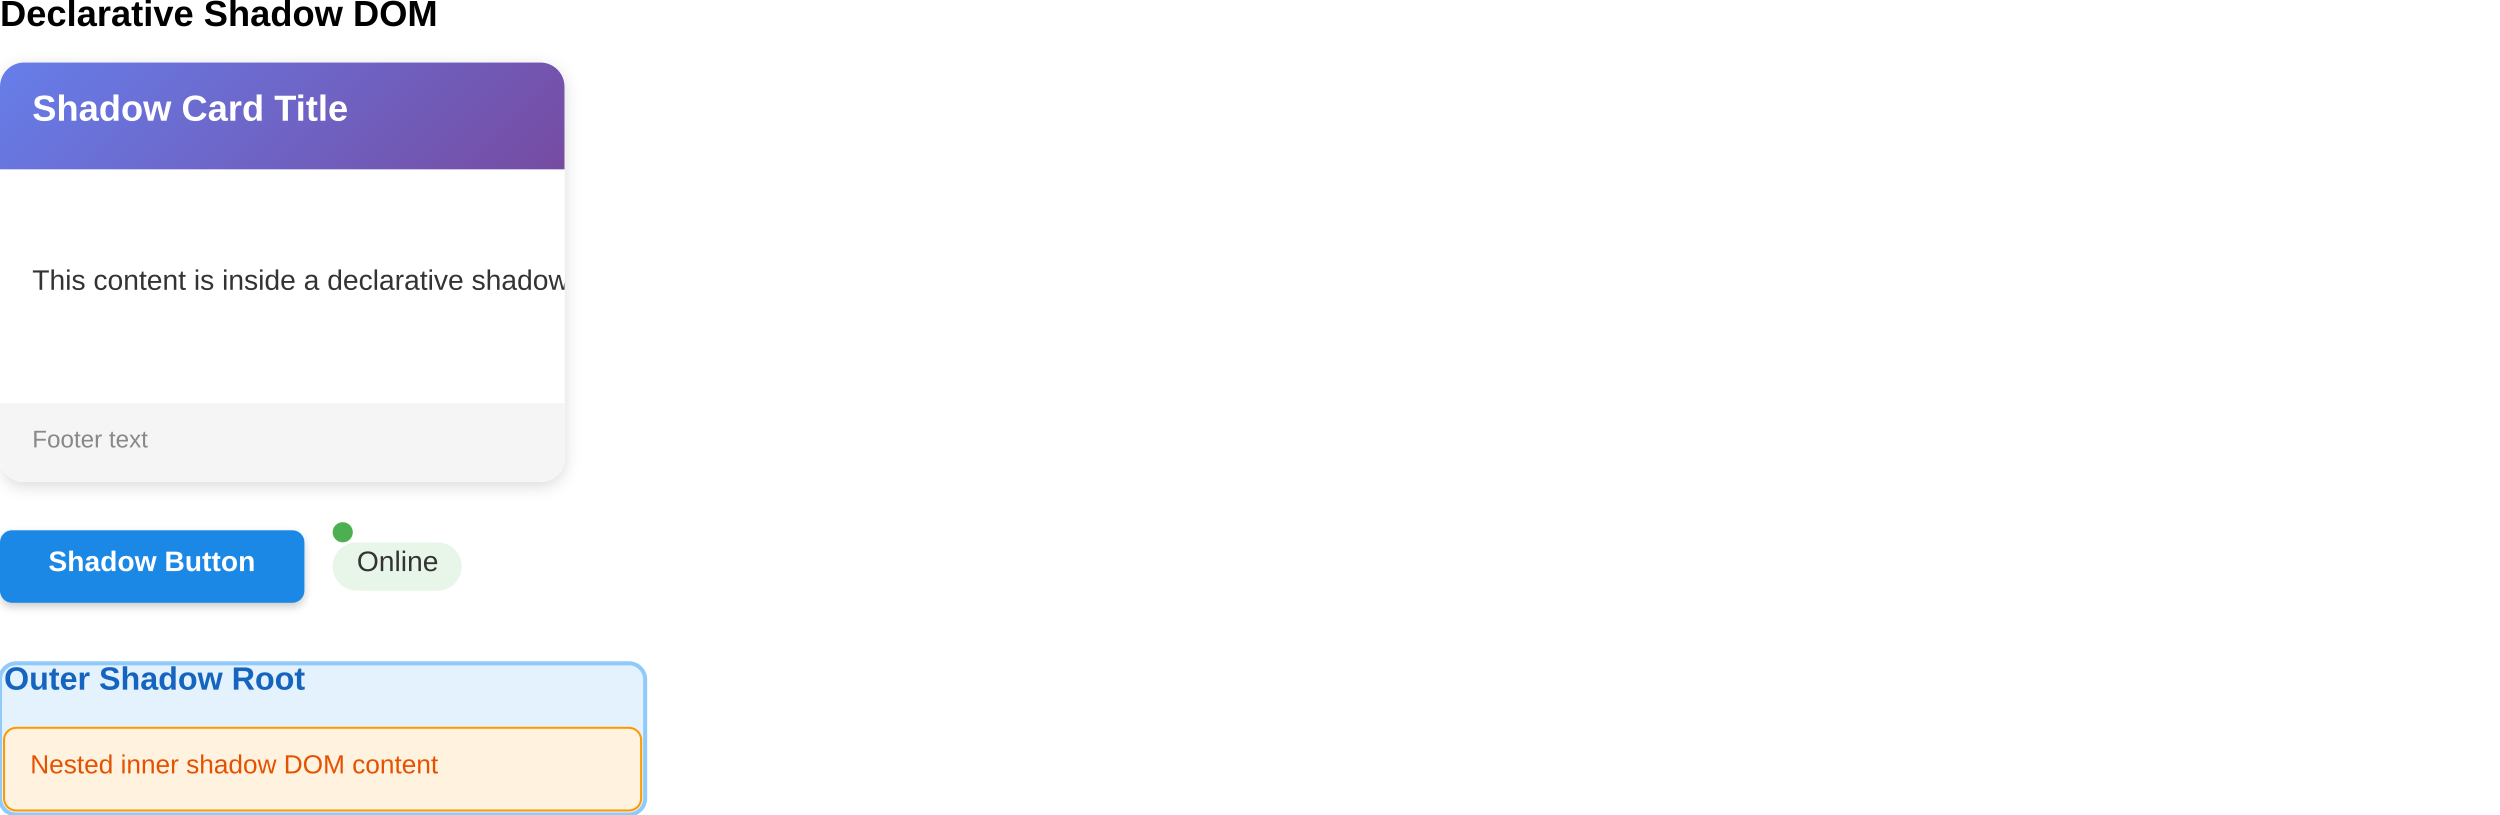
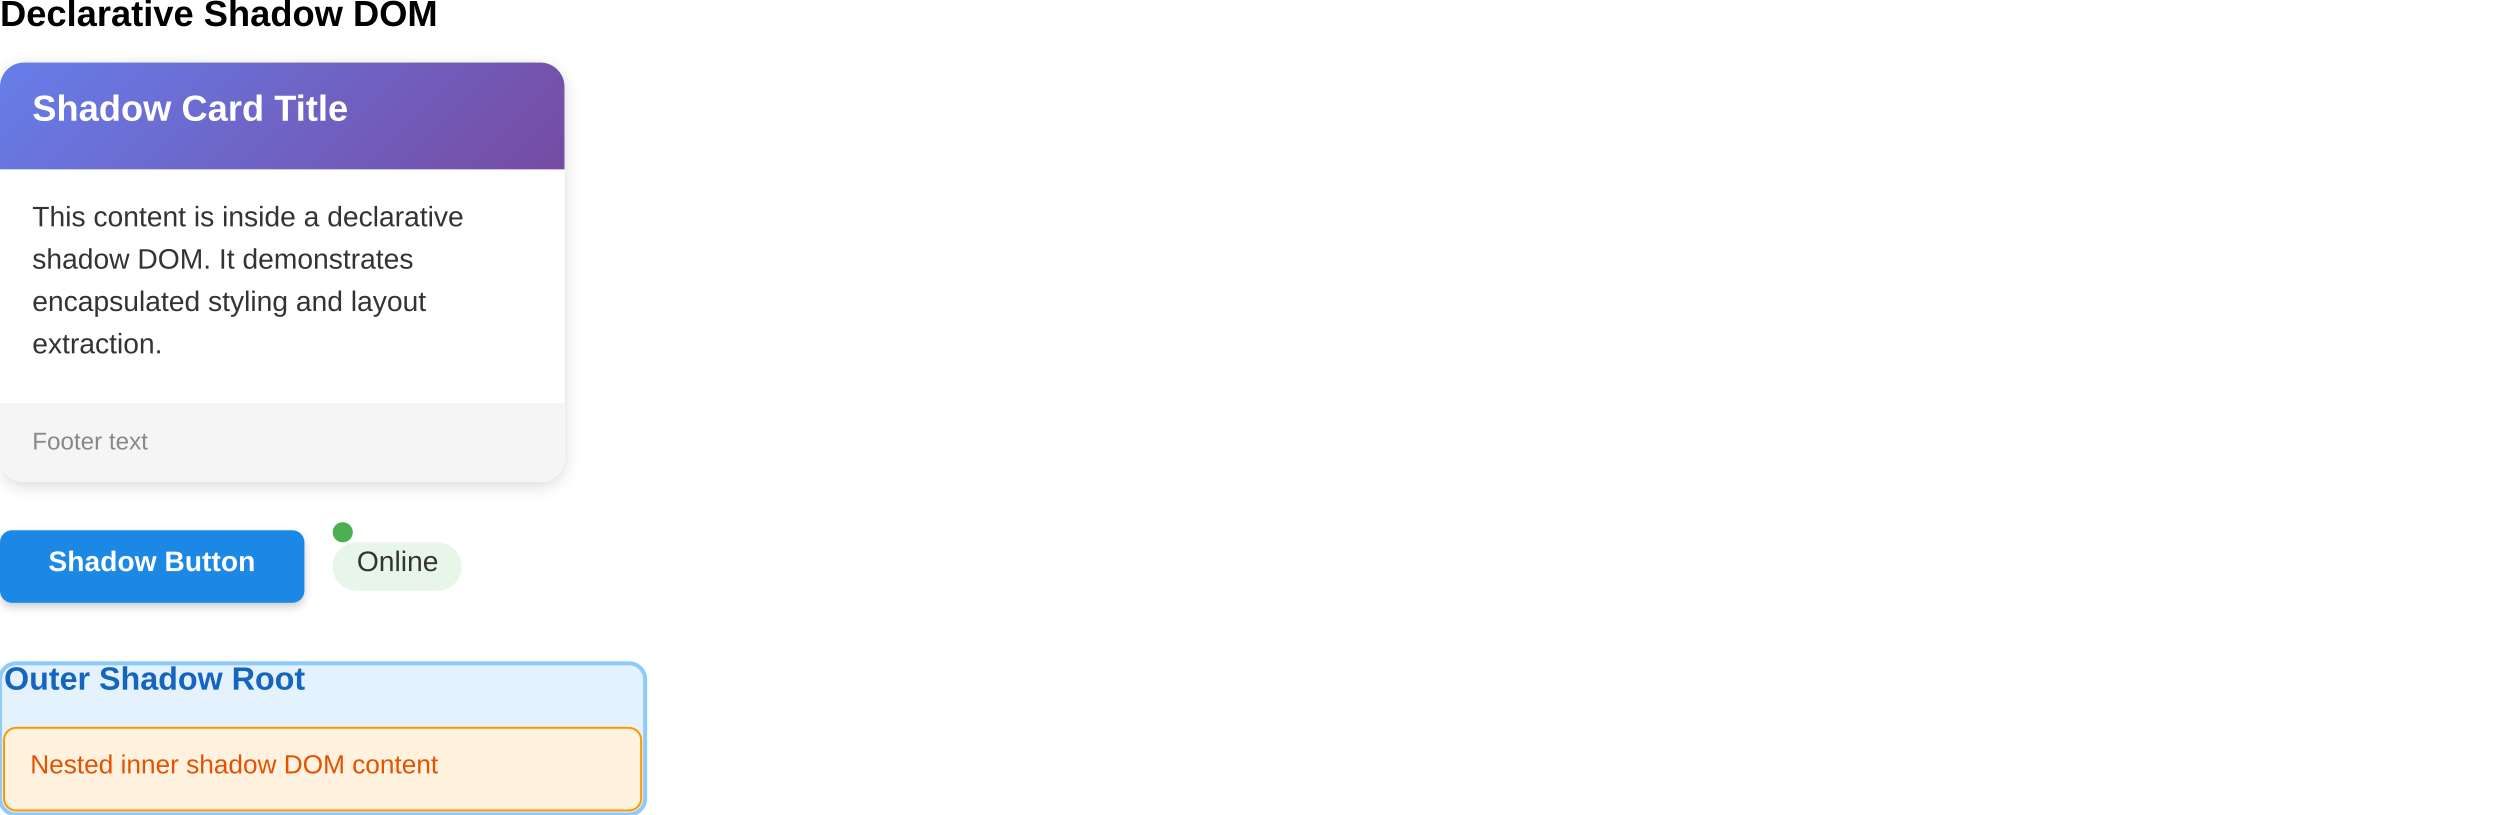
<svg xmlns="http://www.w3.org/2000/svg" width="1240" height="404" viewBox="0 0 1240 404">
  <defs>
    <filter id="ds1" x="-50%" y="-50%" width="200%" height="200%">
      <feDropShadow dx="0" dy="2" stdDeviation="4" flood-color="rgba(0, 0, 0, 0.15)" result="s0" />
    </filter>
    <linearGradient id="lg2" x1="56.75" y1="-25.75" x2="223.25" y2="140.75" gradientUnits="userSpaceOnUse">
      <stop offset="0%" stop-color="rgb(102, 126, 234)" />
      <stop offset="100%" stop-color="rgb(118, 75, 162)" />
    </linearGradient>
    <clipPath id="clip3" clipPathUnits="userSpaceOnUse">
      <rect x="0" y="31" width="280" height="208" rx="12" ry="12" />
    </clipPath>
    <filter id="ds4" x="-50%" y="-50%" width="200%" height="200%">
      <feDropShadow dx="0" dy="2" stdDeviation="2" flood-color="rgba(0, 0, 0, 0.2)" result="s0" />
    </filter>
  </defs>
  <text x="0" y="1" fill="rgb(0, 0, 0)" dominant-baseline="text-before-edge" font-weight="700" font-size="18px" font-family="Arial">Declarative Shadow DOM</text>
  <rect x="0" y="31" width="280" height="208" rx="12" ry="12" fill="rgb(255, 255, 255)" filter="url(#ds1)" />
  <g clip-path="url(#clip3)">
    <path d="M0,31 L280,31 L280,84 L0,84 Z" fill="url(#lg2)" />
  </g>
  <g clip-path="url(#clip3)">
    <text x="16" y="48" fill="rgb(255, 255, 255)" dominant-baseline="text-before-edge" font-weight="700" font-size="18px" font-family="Arial">Shadow Card Title</text>
  </g>
  <g clip-path="url(#clip3)">
-     <text x="16" y="134.5" fill="rgb(51, 51, 51)" dominant-baseline="text-before-edge" font-size="14px" font-family="Arial">This content is inside a declarative shadow DOM. It demonstrates encapsulated styling and layout extraction.</text>
+     <text x="16" y="103" fill="rgb(51, 51, 51)" dominant-baseline="text-before-edge" font-size="14px" font-family="Arial">This content is inside a declarative</text>
+   </g>
+   <g clip-path="url(#clip3)">
+     <text x="16" y="124" fill="rgb(51, 51, 51)" dominant-baseline="text-before-edge" font-size="14px" font-family="Arial">shadow DOM. It demonstrates</text>
+   </g>
+   <g clip-path="url(#clip3)">
+     <text x="16" y="145" fill="rgb(51, 51, 51)" dominant-baseline="text-before-edge" font-size="14px" font-family="Arial">encapsulated styling and layout</text>
+   </g>
+   <g clip-path="url(#clip3)">
+     <text x="16" y="166" fill="rgb(51, 51, 51)" dominant-baseline="text-before-edge" font-size="14px" font-family="Arial">extraction.</text>
  </g>
  <g clip-path="url(#clip3)">
    <path d="M0,200 L280,200 L280,239 L0,239 Z" fill="rgb(245, 245, 245)" />
  </g>
  <g clip-path="url(#clip3)">
-     <text x="16" y="214" fill="rgb(136, 136, 136)" dominant-baseline="text-before-edge" font-size="12px" font-family="Arial">Footer text</text>
+     <text x="16" y="215" fill="rgb(136, 136, 136)" dominant-baseline="text-before-edge" font-size="12px" font-family="Arial">Footer text</text>
  </g>
  <rect x="0" y="263" width="151" height="36" rx="6" ry="6" fill="rgb(30, 136, 229)" filter="url(#ds4)" />
  <text x="24" y="274" fill="rgb(255, 255, 255)" dominant-baseline="text-before-edge" font-weight="600" font-size="14px" font-family="Arial">Shadow Button</text>
  <rect x="165" y="259" width="10" height="10" rx="5" ry="5" fill="rgb(76, 175, 80)" />
  <rect x="165" y="269" width="64" height="24" rx="12" ry="12" fill="rgb(232, 245, 233)" />
  <text x="177" y="274" fill="rgb(51, 51, 51)" dominant-baseline="text-before-edge" font-weight="500" font-size="14px" font-family="Arial">Online</text>
  <rect x="0" y="329" width="320" height="75" rx="8" ry="8" fill="rgb(227, 242, 253)" stroke="rgb(144, 202, 249)" stroke-width="2" />
  <text x="2" y="331.5" fill="rgb(21, 101, 192)" dominant-baseline="text-before-edge" font-weight="700" font-size="16px" font-family="Arial">Outer Shadow Root</text>
  <rect x="2" y="361" width="316" height="41" rx="6" ry="6" fill="rgb(255, 243, 224)" stroke="rgb(255, 152, 0)" stroke-width="1" />
  <text x="15" y="375" fill="rgb(230, 81, 0)" dominant-baseline="text-before-edge" font-size="13px" font-family="Arial">Nested inner shadow DOM content</text>
</svg>
